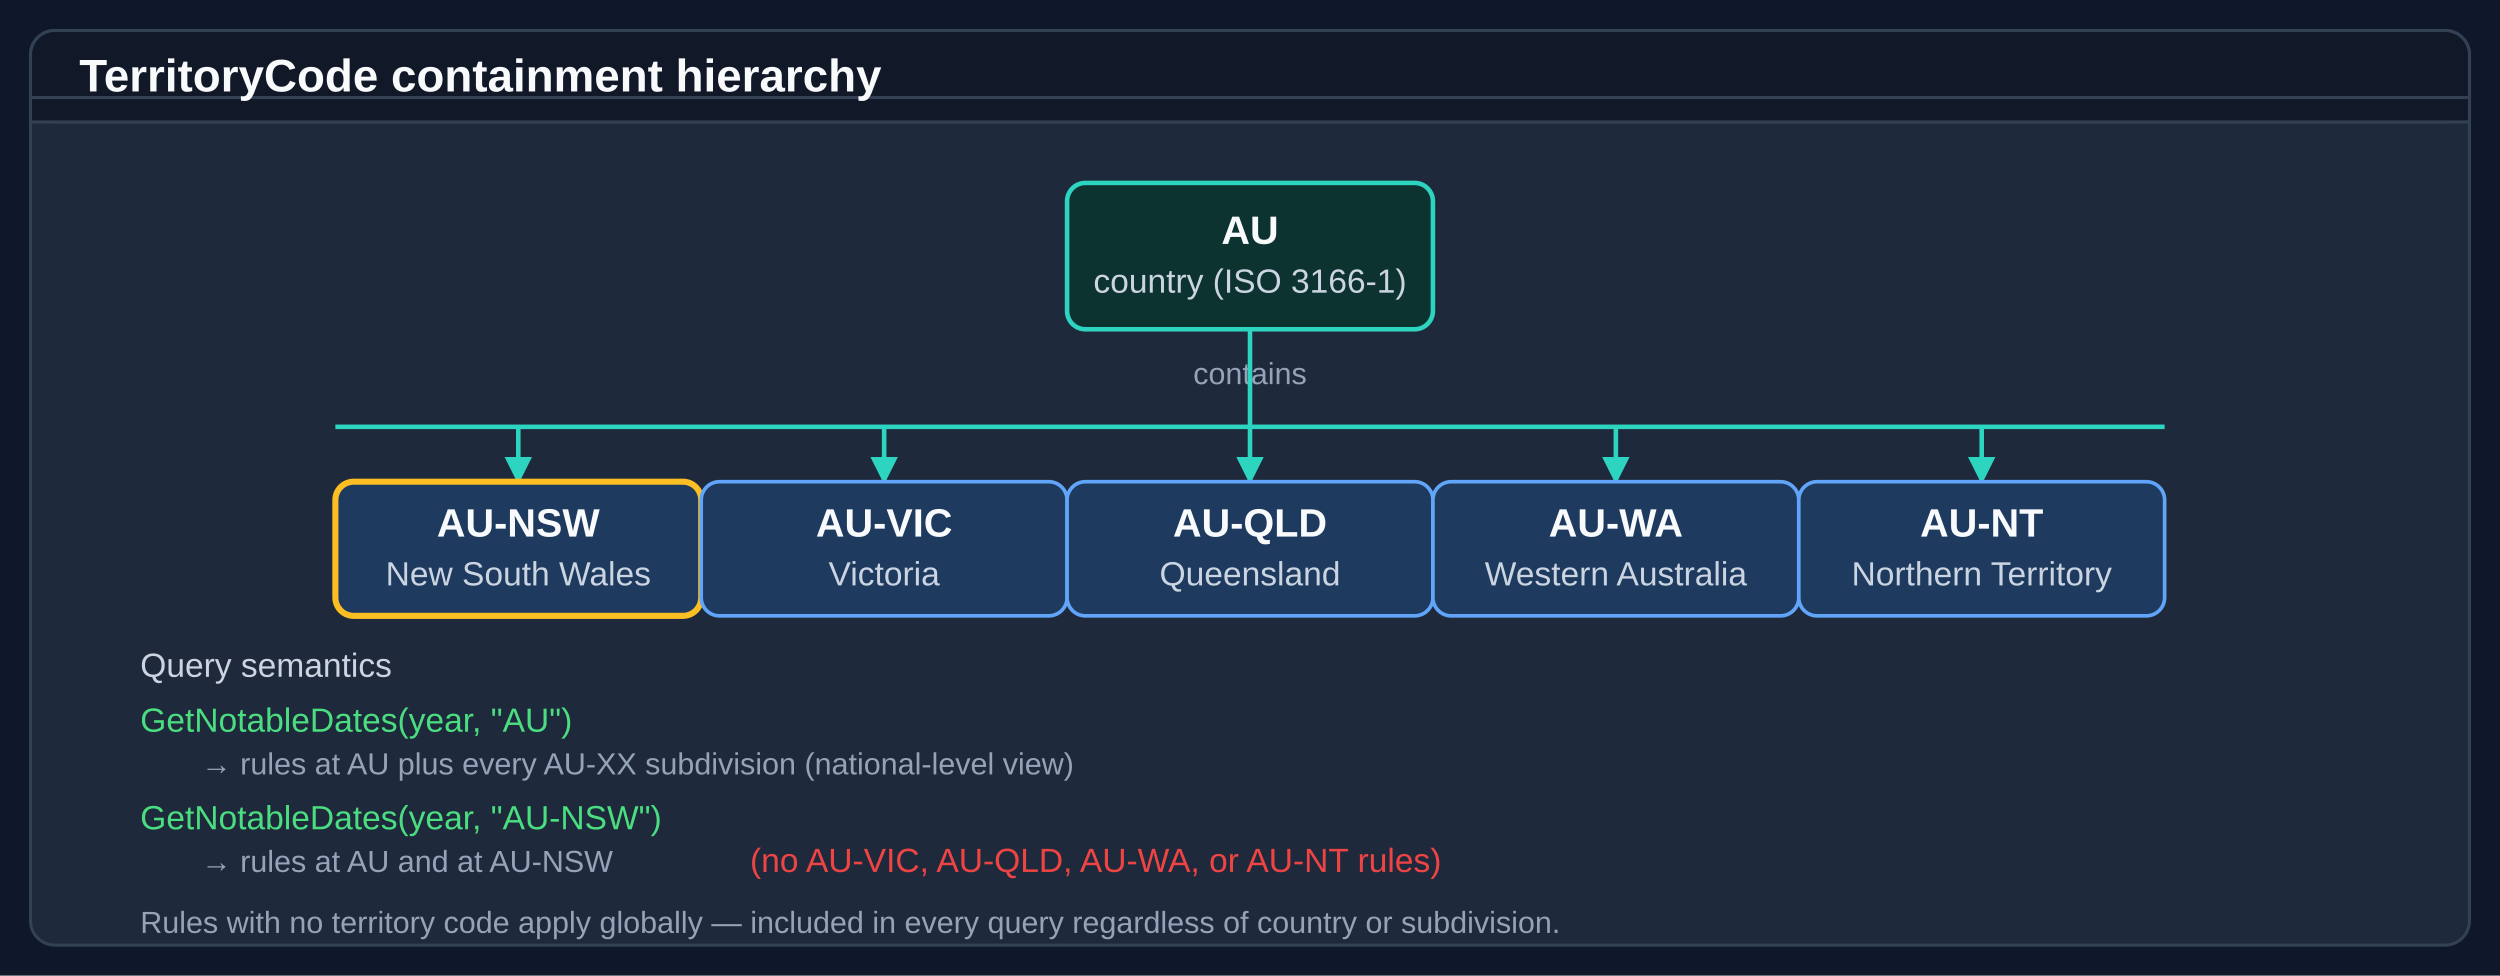
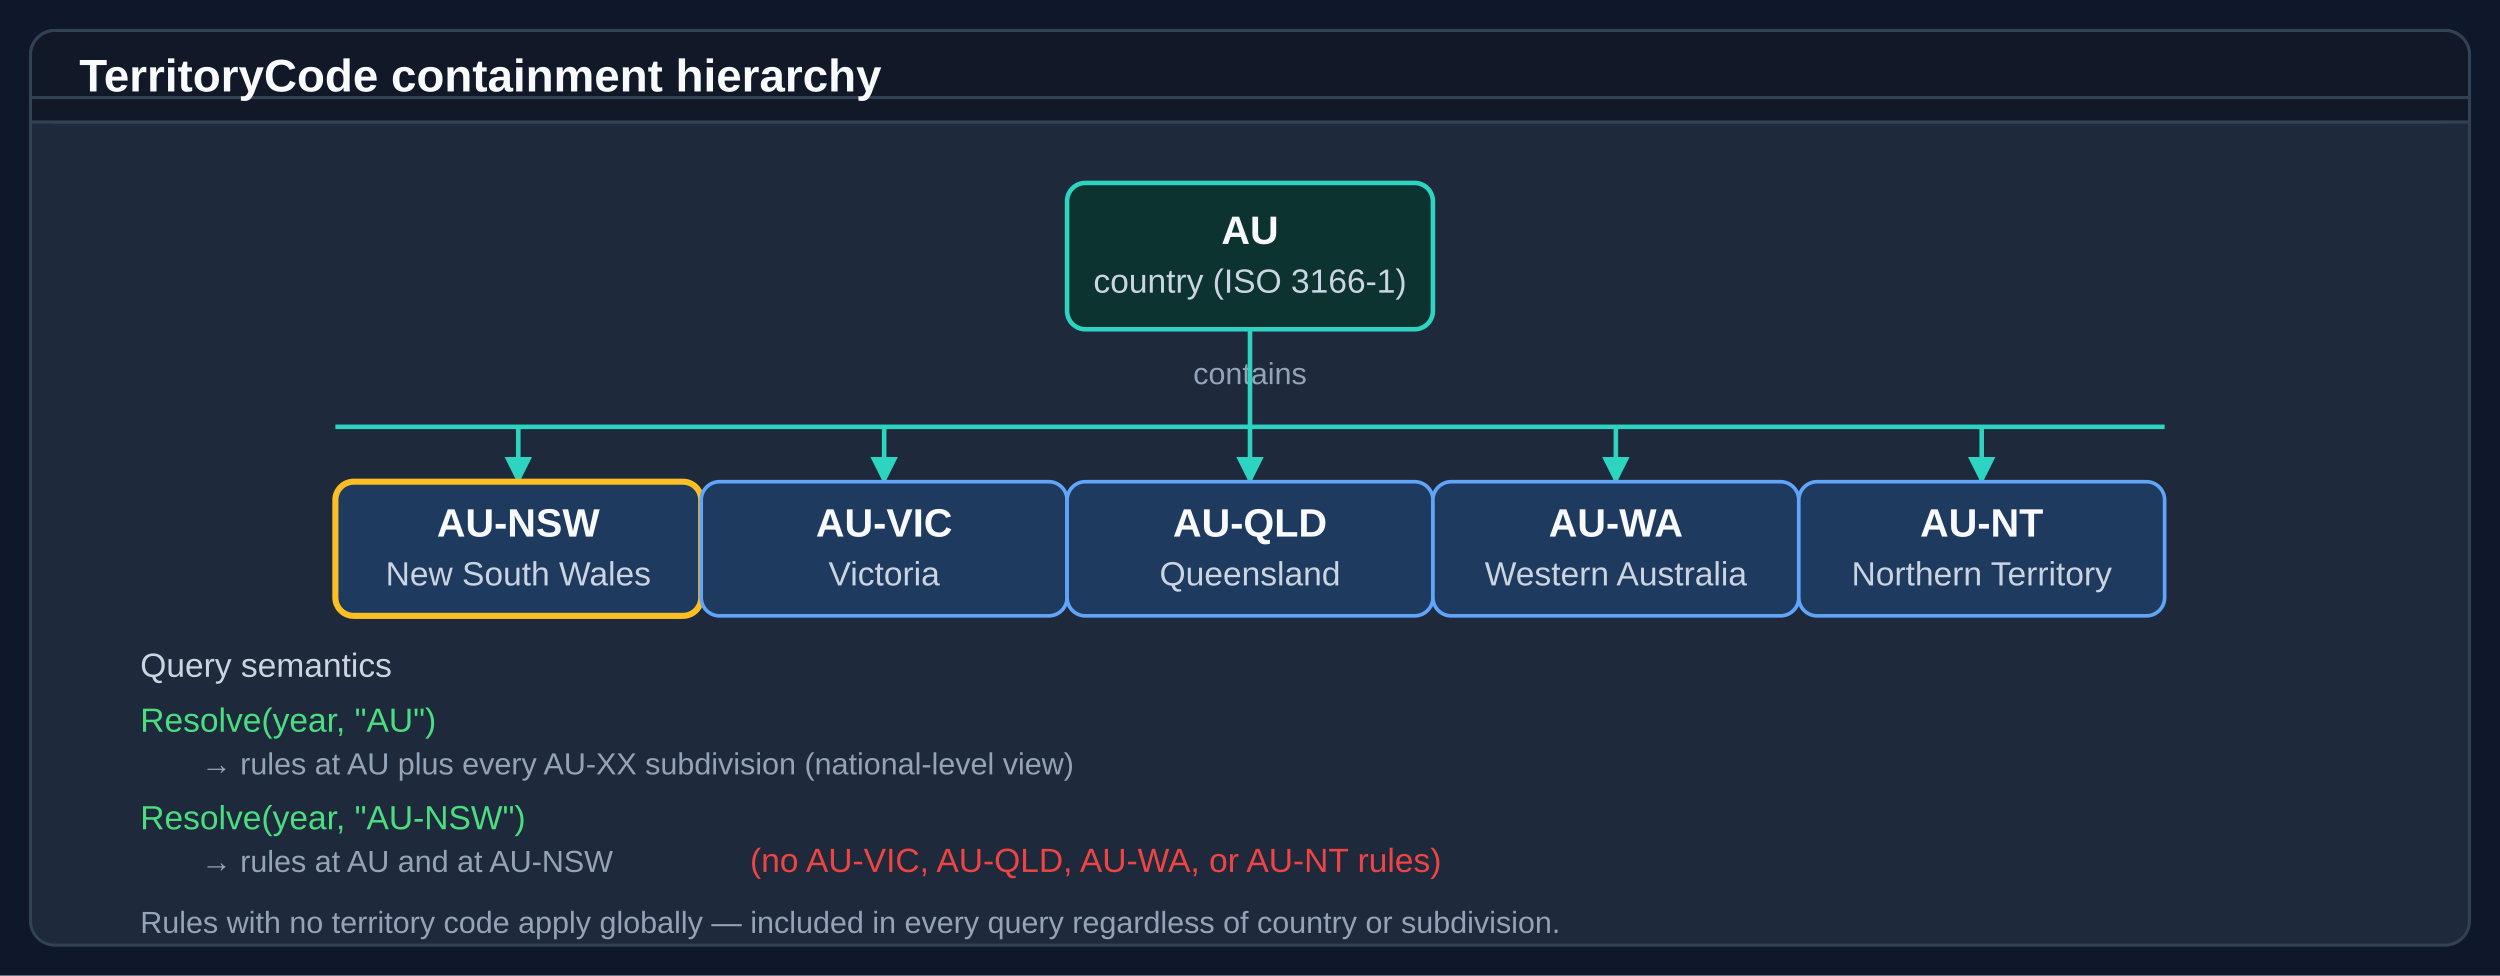
<svg xmlns="http://www.w3.org/2000/svg" viewBox="0 0 820 320" role="img" aria-labelledby="tc-t tc-d">
  <defs>
    <style>
      .bg   { fill: #0F172A; }
      .pan  { fill: #1E293B; stroke: #334155; stroke-width: 1; }
      .hdr  { fill: #111827; stroke: #334155; stroke-width: 1; }
      .ttl  { fill: #F8FAFC; font: 700 15px/1 "Segoe UI",Arial,sans-serif; }
      .lbl  { fill: #F8FAFC; font: 700 13px/1 "Segoe UI",Arial,sans-serif; text-anchor: middle; }
      .sub  { fill: #CBD5E1; font: 400 11px/1 "Segoe UI",Arial,sans-serif; text-anchor: middle; }
      .mut  { fill: #94A3B8; font: 400 10px/1 "Segoe UI",Arial,sans-serif; text-anchor: middle; }
      .ok   { fill: #4ADE80; font: 400 11px/1 "Segoe UI",Arial,sans-serif; }
      .err  { fill: #EF4444; font: 400 11px/1 "Segoe UI",Arial,sans-serif; }
      .cn   { fill: #0D3331; stroke: #2DD4BF; stroke-width: 1.5; }
      .sd   { fill: #1E3A5F; stroke: #60A5FA; stroke-width: 1.2; }
      .sd-h { fill: #1E3A5F; stroke: #FBBF24; stroke-width: 2; }
      .w    { stroke: #CBD5E1; stroke-width: 1.5; fill: none; }
      .wt   { stroke: #2DD4BF; stroke-width: 1.5; fill: none; }
    </style>
    <marker id="a" viewBox="0 0 10 10" refX="9" refY="5" markerWidth="6" markerHeight="6" orient="auto-start-reverse">
      <path d="M0,0 L10,5 L0,10 Z" fill="#CBD5E1" />
    </marker>
    <marker id="at" viewBox="0 0 10 10" refX="9" refY="5" markerWidth="6" markerHeight="6" orient="auto-start-reverse">
      <path d="M0,0 L10,5 L0,10 Z" fill="#2DD4BF" />
    </marker>
  </defs>
  <rect class="bg" width="820" height="320" />
  <g transform="translate(10 10)">
    <rect class="pan" width="800" height="300" rx="8" />
    <rect class="hdr" width="800" height="30" rx="8" />
    <rect class="hdr" y="22" width="800" height="8" />
    <text class="ttl" x="16" y="20">TerritoryCode containment hierarchy</text>
    <g transform="translate(340 50)">
      <rect class="cn" width="120" height="48" rx="6" />
      <text class="lbl" fill="#2DD4BF" x="60" y="20">AU</text>
      <text class="sub" x="60" y="36">country (ISO 3166-1)</text>
    </g>
    <text class="mut" x="400" y="116">contains</text>
    <line class="wt" x1="400" y1="98" x2="400" y2="130" />
    <line class="wt" x1="100" y1="130" x2="700" y2="130" />
    <line class="wt" x1="160" y1="130" x2="160" y2="148" marker-end="url(#at)" />
    <line class="wt" x1="280" y1="130" x2="280" y2="148" marker-end="url(#at)" />
    <line class="wt" x1="400" y1="130" x2="400" y2="148" marker-end="url(#at)" />
    <line class="wt" x1="520" y1="130" x2="520" y2="148" marker-end="url(#at)" />
    <line class="wt" x1="640" y1="130" x2="640" y2="148" marker-end="url(#at)" />
    <g transform="translate(100 148)">
      <rect class="sd-h" width="120" height="44" rx="6" />
      <text class="lbl" fill="#FBBF24" x="60" y="18">AU-NSW</text>
      <text class="sub" x="60" y="34">New South Wales</text>
    </g>
    <g transform="translate(220 148)">
      <rect class="sd" width="120" height="44" rx="6" />
      <text class="lbl" fill="#93C5FD" x="60" y="18">AU-VIC</text>
      <text class="sub" x="60" y="34">Victoria</text>
    </g>
    <g transform="translate(340 148)">
      <rect class="sd" width="120" height="44" rx="6" />
      <text class="lbl" fill="#93C5FD" x="60" y="18">AU-QLD</text>
      <text class="sub" x="60" y="34">Queensland</text>
    </g>
    <g transform="translate(460 148)">
      <rect class="sd" width="120" height="44" rx="6" />
      <text class="lbl" fill="#93C5FD" x="60" y="18">AU-WA</text>
      <text class="sub" x="60" y="34">Western Australia</text>
    </g>
    <g transform="translate(580 148)">
      <rect class="sd" width="120" height="44" rx="6" />
      <text class="lbl" fill="#93C5FD" x="60" y="18">AU-NT</text>
      <text class="sub" x="60" y="34">Northern Territory</text>
    </g>
    <g transform="translate(36 212)" style="text-anchor: start">
      <text class="sub" x="0" y="0" style="text-anchor: start" font-weight="700" fill="#F8FAFC">Query semantics</text>
-       <text class="ok" x="0" y="18" style="text-anchor: start" font-weight="700">GetNotableDates(year, "AU")</text>
+       <text class="ok" x="0" y="18" style="text-anchor: start" font-weight="700">Resolve(year, "AU")</text>
      <text class="mut" x="20" y="32" style="text-anchor: start">→ rules at AU plus every AU-XX subdivision (national-level view)</text>
-       <text class="ok" x="0" y="50" style="text-anchor: start" font-weight="700">GetNotableDates(year, "AU-NSW")</text>
+       <text class="ok" x="0" y="50" style="text-anchor: start" font-weight="700">Resolve(year, "AU-NSW")</text>
      <text class="mut" x="20" y="64" style="text-anchor: start">→ rules at AU and at AU-NSW</text>
      <text class="err" x="200" y="64" style="text-anchor: start" font-weight="700">(no AU-VIC, AU-QLD, AU-WA, or AU-NT rules)</text>
      <text class="mut" x="0" y="84" style="text-anchor: start">Rules with no territory code apply globally — included in every query regardless of country or subdivision.</text>
    </g>
  </g>
</svg>
